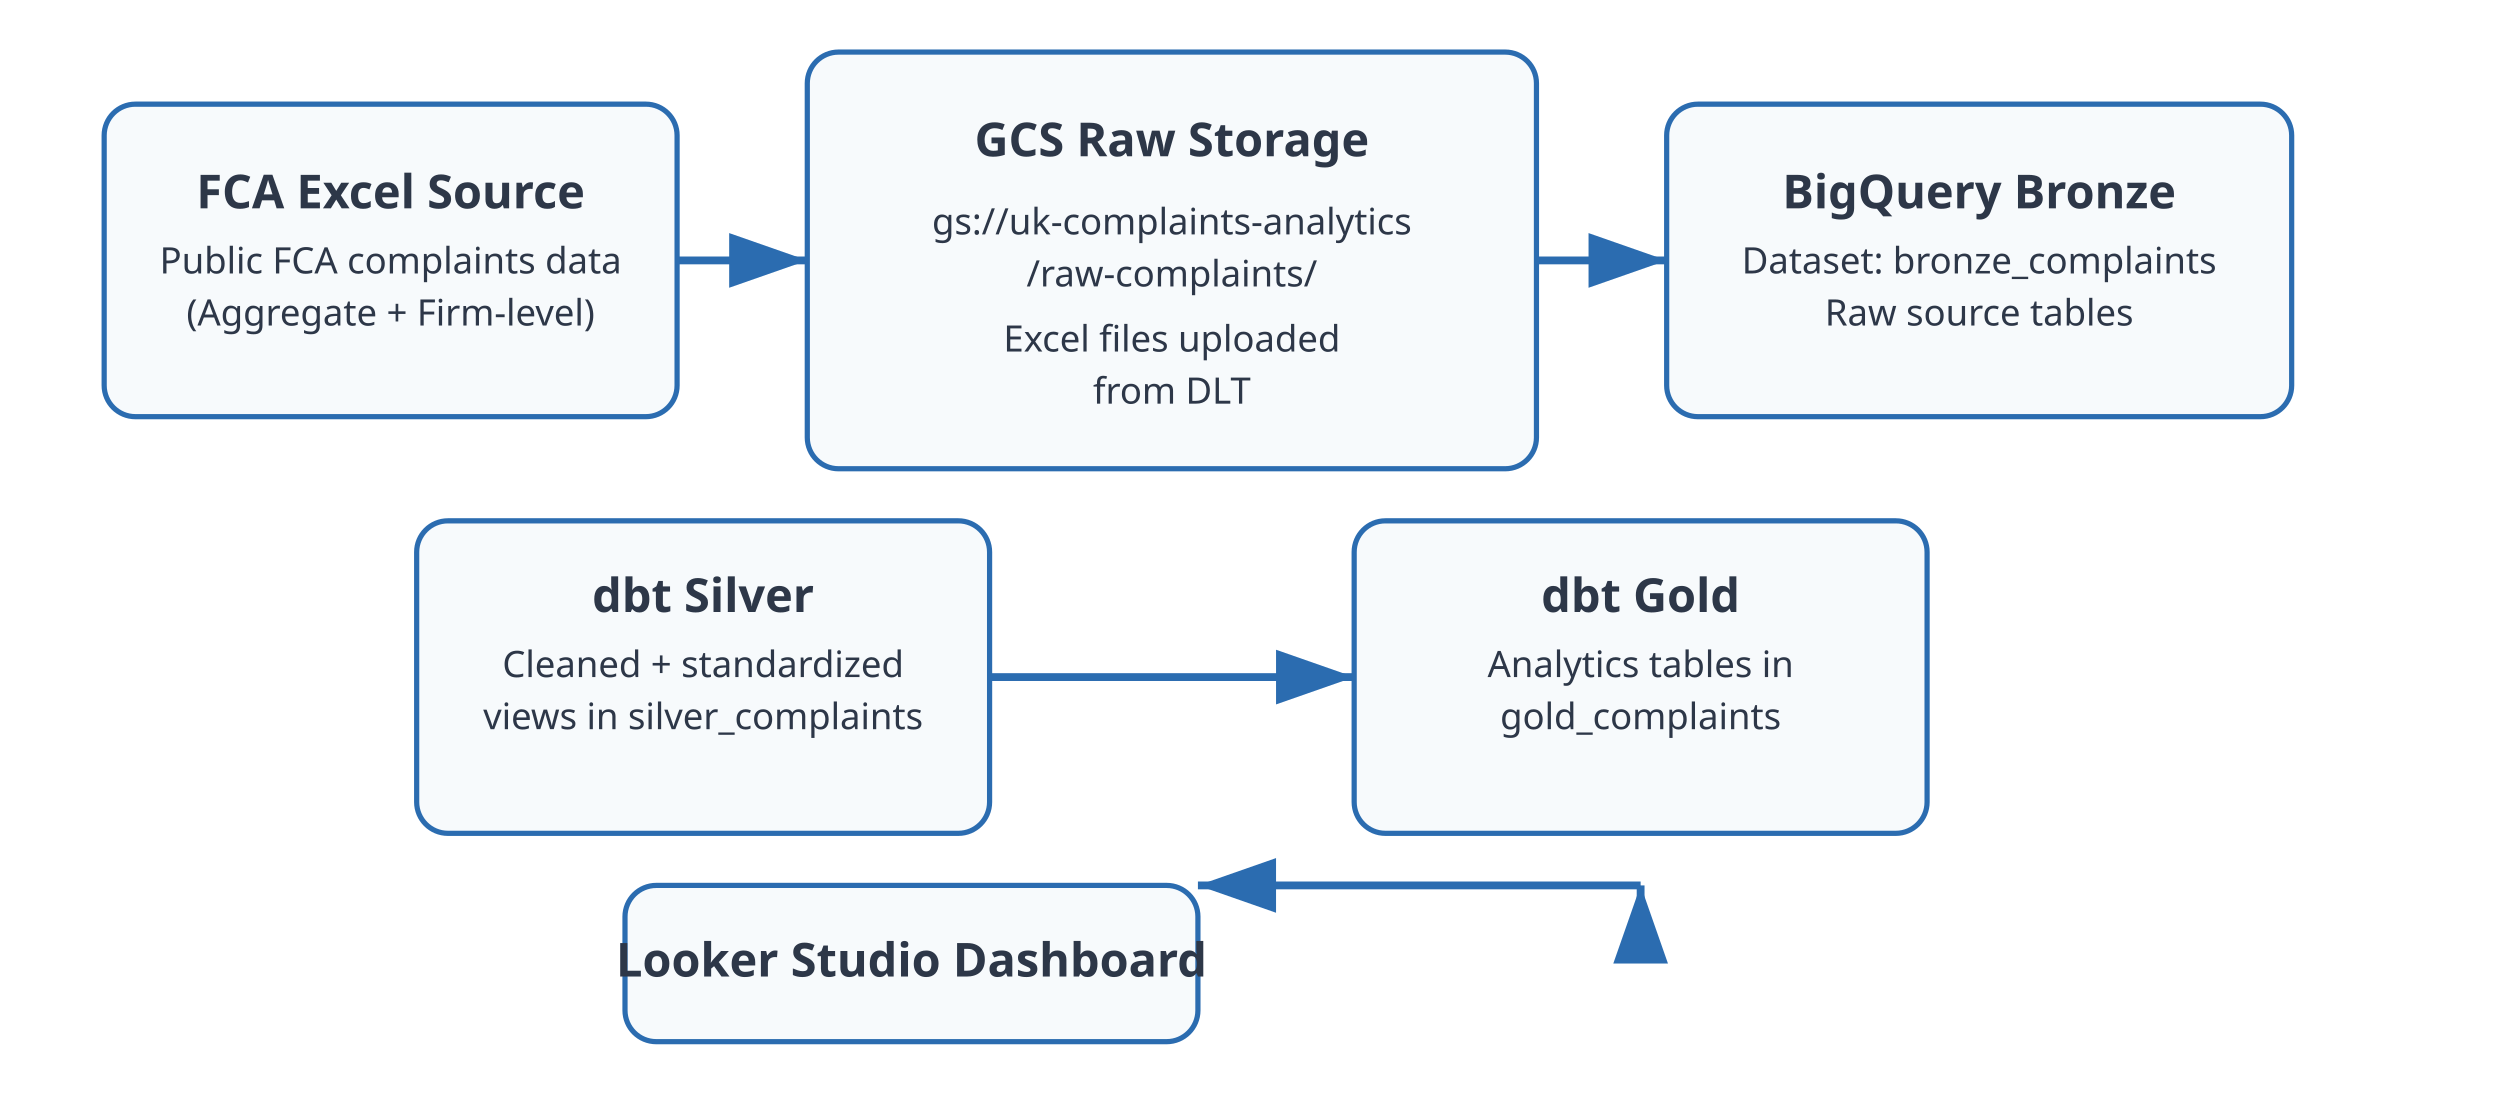
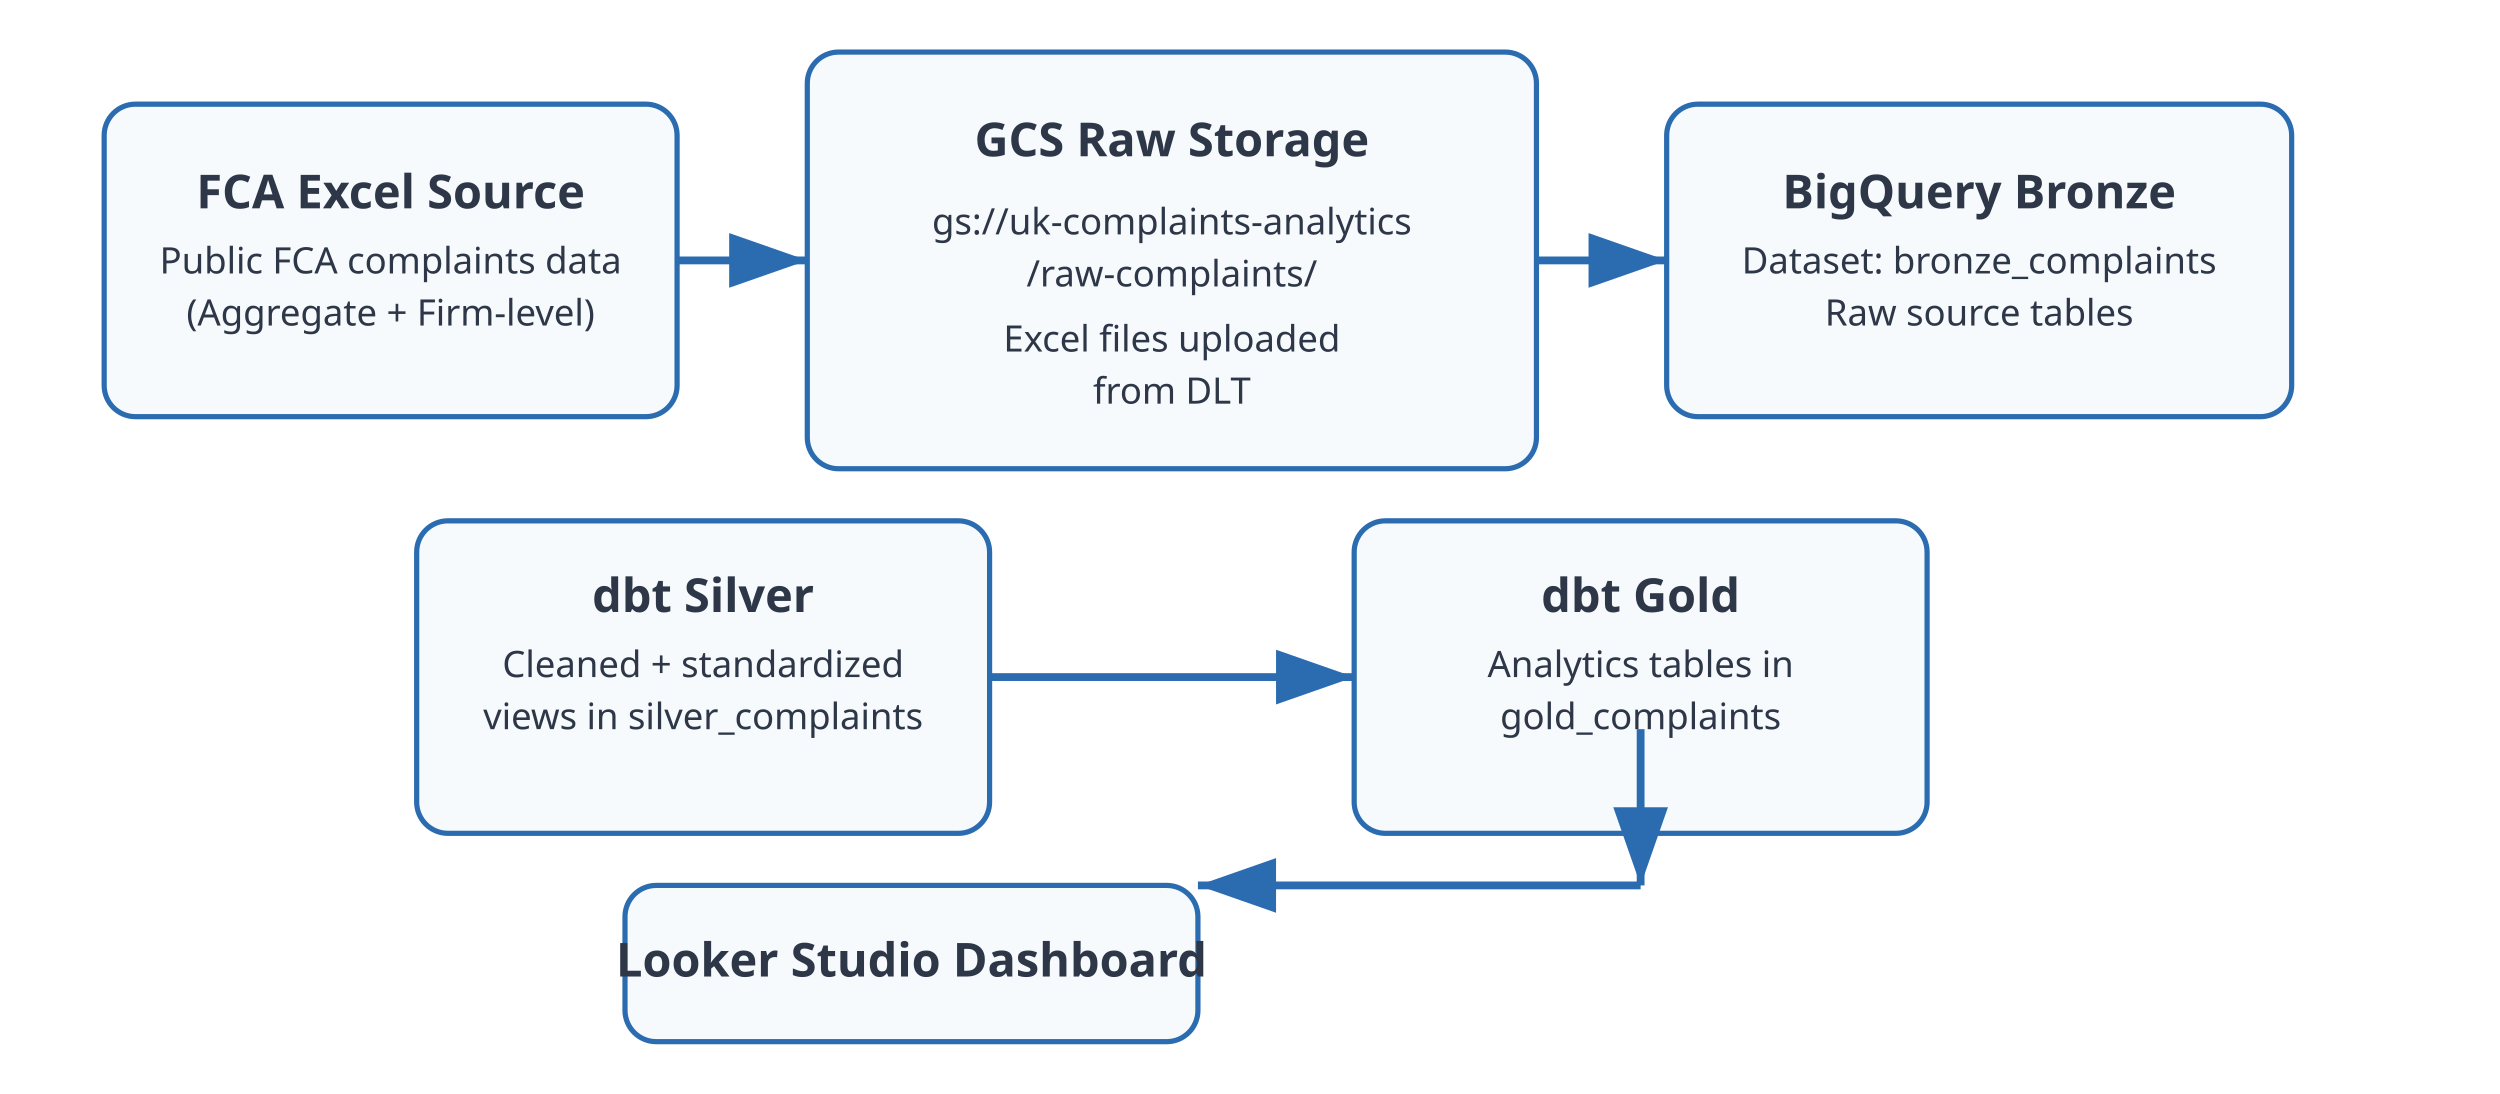
<svg xmlns="http://www.w3.org/2000/svg" width="960" height="420" viewBox="0 0 960 420" role="img" aria-label="UK Complaints Pipeline Workflow">
  <style>
    .box { fill: #f7fafc; stroke: #2b6cb0; stroke-width: 2; rx: 12; }
    .title { font: 600 18px 'Segoe UI', sans-serif; fill: #2d3748; }
    .label { font: 400 14px 'Segoe UI', sans-serif; fill: #2d3748; }
    .arrow { stroke: #2b6cb0; stroke-width: 3; fill: none; marker-end: url(#arrowhead); }
  </style>
  <defs>
    <marker id="arrowhead" markerWidth="10" markerHeight="7" refX="10" refY="3.5" orient="auto">
      <polygon points="0 0, 10 3.5, 0 7" fill="#2b6cb0" />
    </marker>
  </defs>
  <rect x="40" y="40" width="220" height="120" class="box" />
  <text x="150" y="80" class="title" text-anchor="middle">FCA Excel Source</text>
  <text x="150" y="105" class="label" text-anchor="middle">Public FCA complaints data</text>
  <text x="150" y="125" class="label" text-anchor="middle">(Aggregate + Firm-level)</text>
  <rect x="310" y="20" width="280" height="160" class="box" />
  <text x="450" y="60" class="title" text-anchor="middle">GCS Raw Storage</text>
  <text x="450" y="90" class="label" text-anchor="middle">gs://uk-complaints-analytics</text>
  <text x="450" y="110" class="label" text-anchor="middle">/raw-complaints/</text>
  <text x="450" y="135" class="label" text-anchor="middle">Excel files uploaded</text>
  <text x="450" y="155" class="label" text-anchor="middle">from DLT</text>
  <rect x="640" y="40" width="240" height="120" class="box" />
  <text x="760" y="80" class="title" text-anchor="middle">BigQuery Bronze</text>
  <text x="760" y="105" class="label" text-anchor="middle">Dataset: bronze_complaints</text>
  <text x="760" y="125" class="label" text-anchor="middle">Raw source tables</text>
  <path d="M260 100 L310 100" class="arrow" />
  <path d="M590 100 L640 100" class="arrow" />
  <rect x="160" y="200" width="220" height="120" class="box" />
  <text x="270" y="235" class="title" text-anchor="middle">dbt Silver</text>
  <text x="270" y="260" class="label" text-anchor="middle">Cleaned + standardized</text>
  <text x="270" y="280" class="label" text-anchor="middle">views in silver_complaints</text>
  <rect x="520" y="200" width="220" height="120" class="box" />
  <text x="630" y="235" class="title" text-anchor="middle">dbt Gold</text>
  <text x="630" y="260" class="label" text-anchor="middle">Analytics tables in</text>
  <text x="630" y="280" class="label" text-anchor="middle">gold_complaints</text>
  <path d="M380 260 L520 260" class="arrow" />
  <rect x="240" y="340" width="220" height="60" class="box" />
  <text x="350" y="375" class="title" text-anchor="middle">Looker Studio Dashboard</text>
-   <path d="M630 360 L630 340" class="arrow" />
+   <path d="M630 280 L630 340" class="arrow" />
  <path d="M630 340 L460 340" class="arrow" />
</svg>
